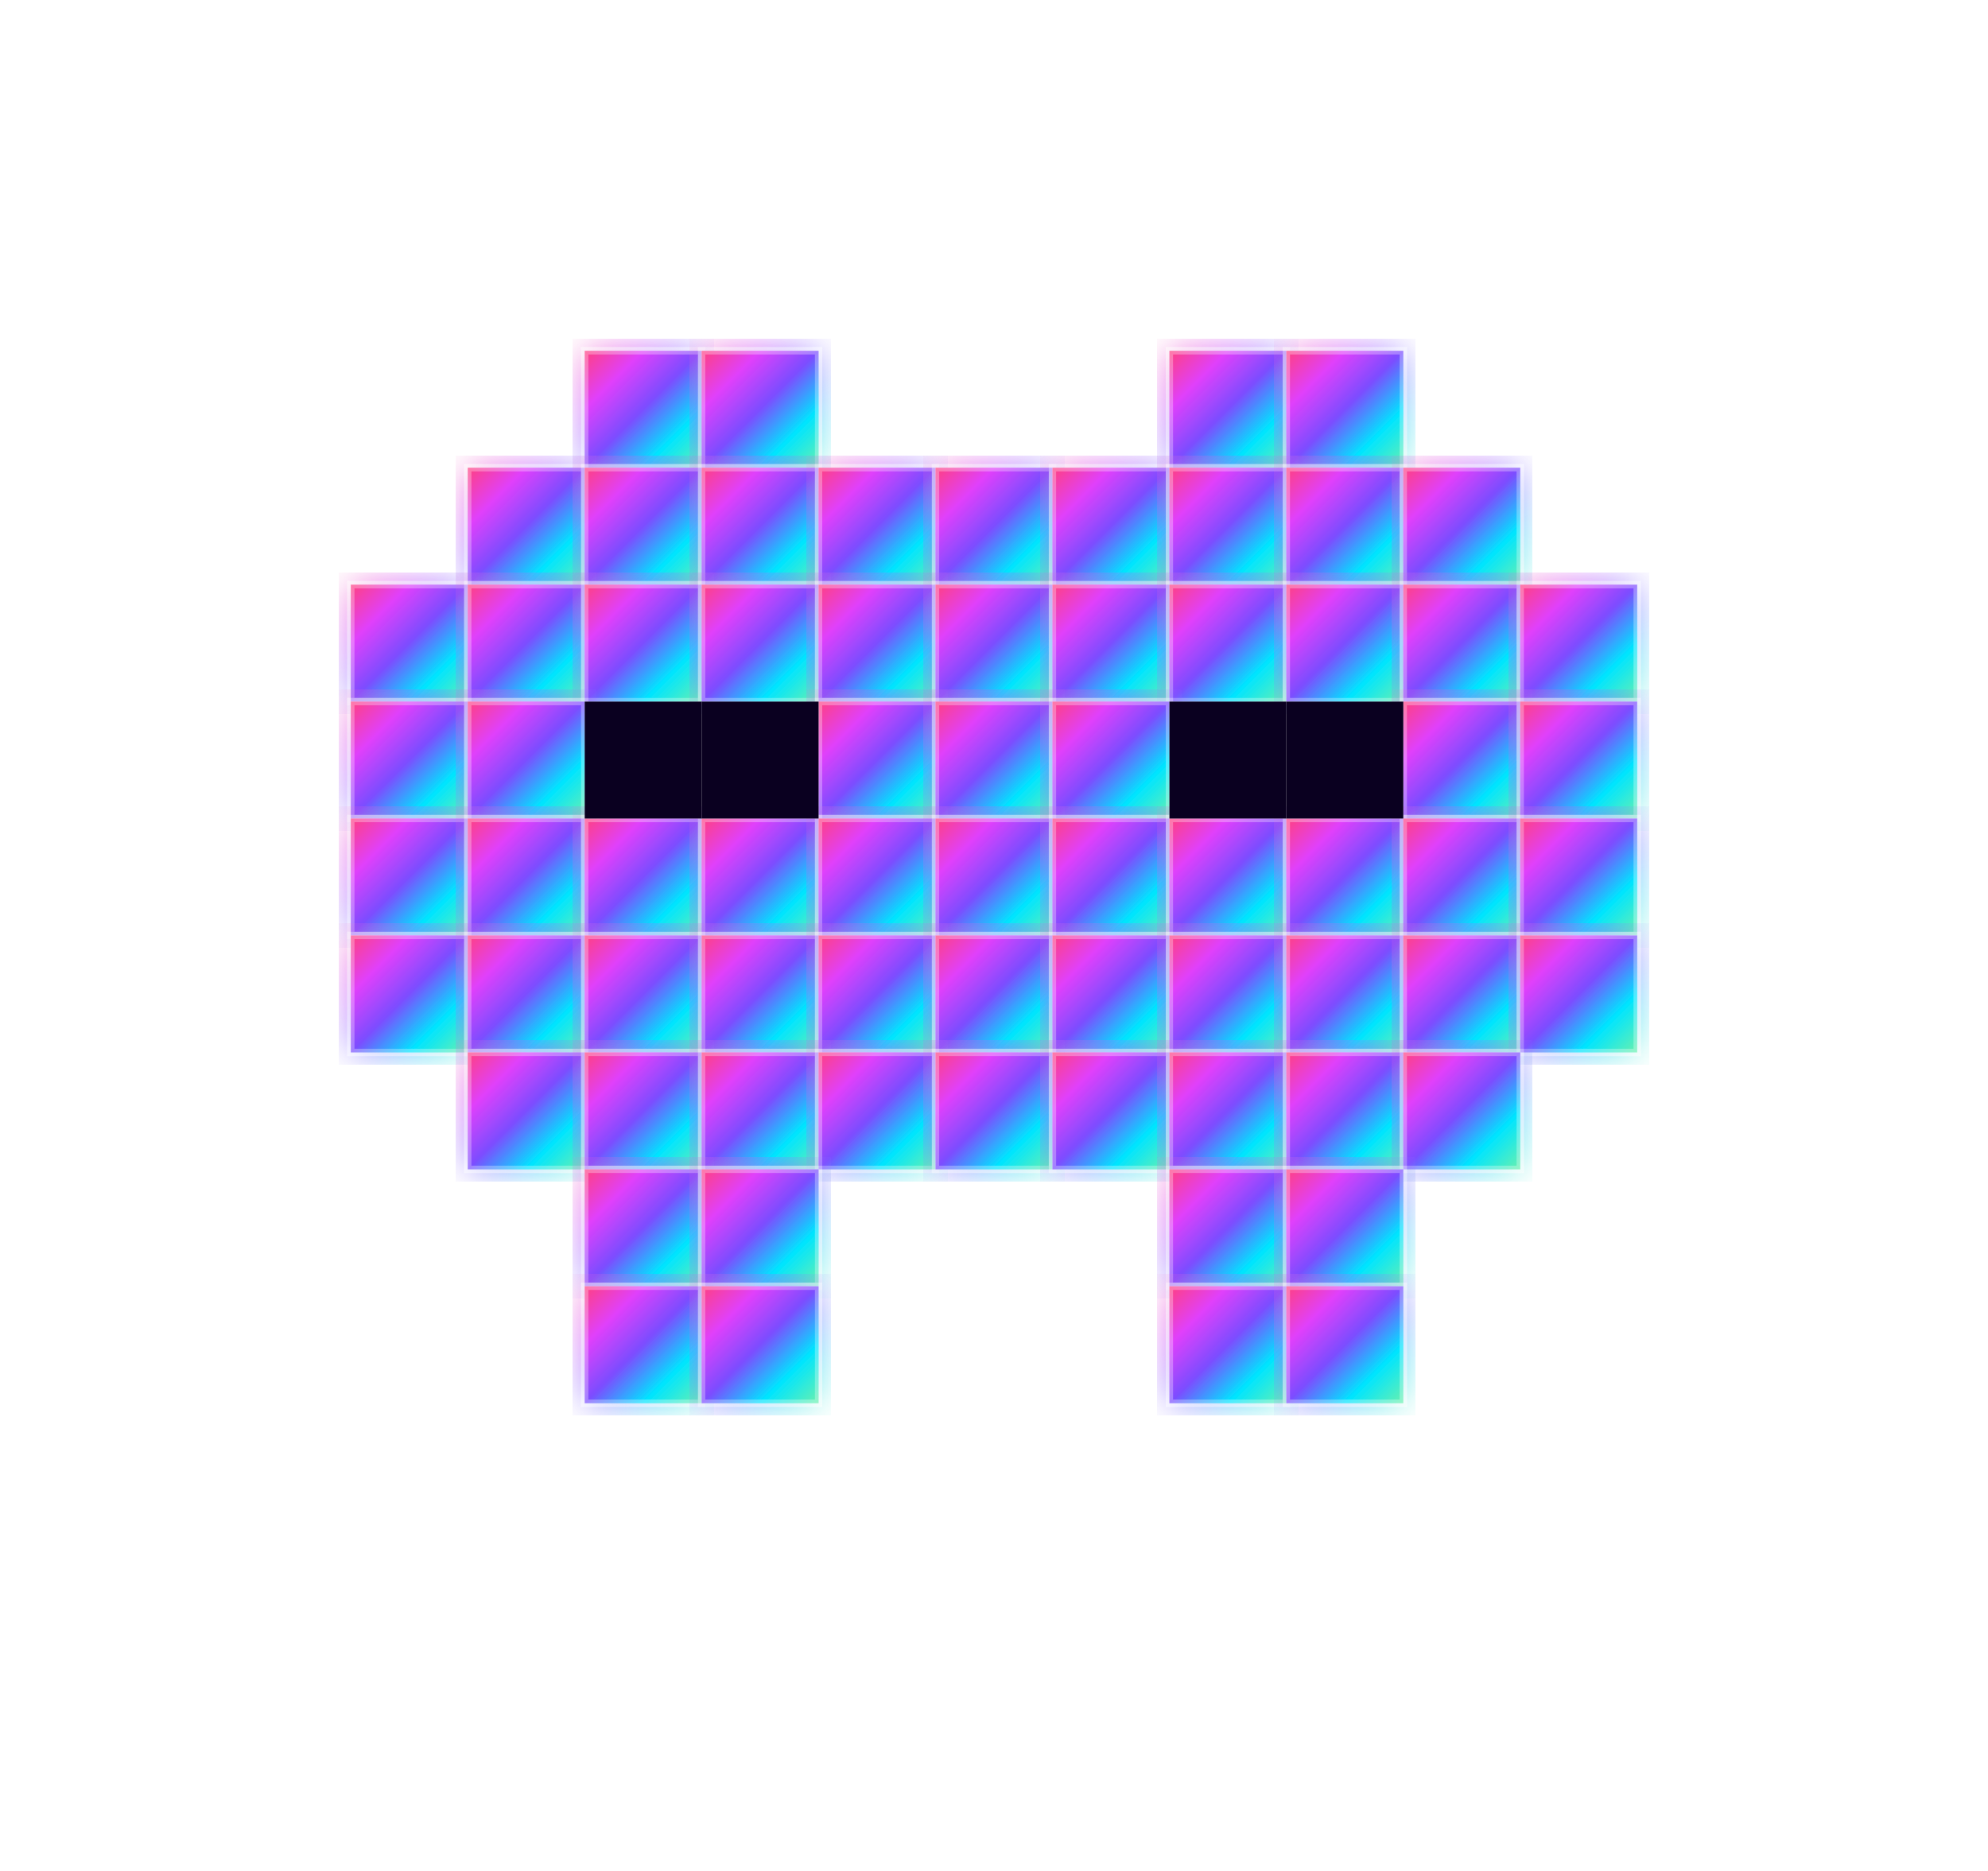
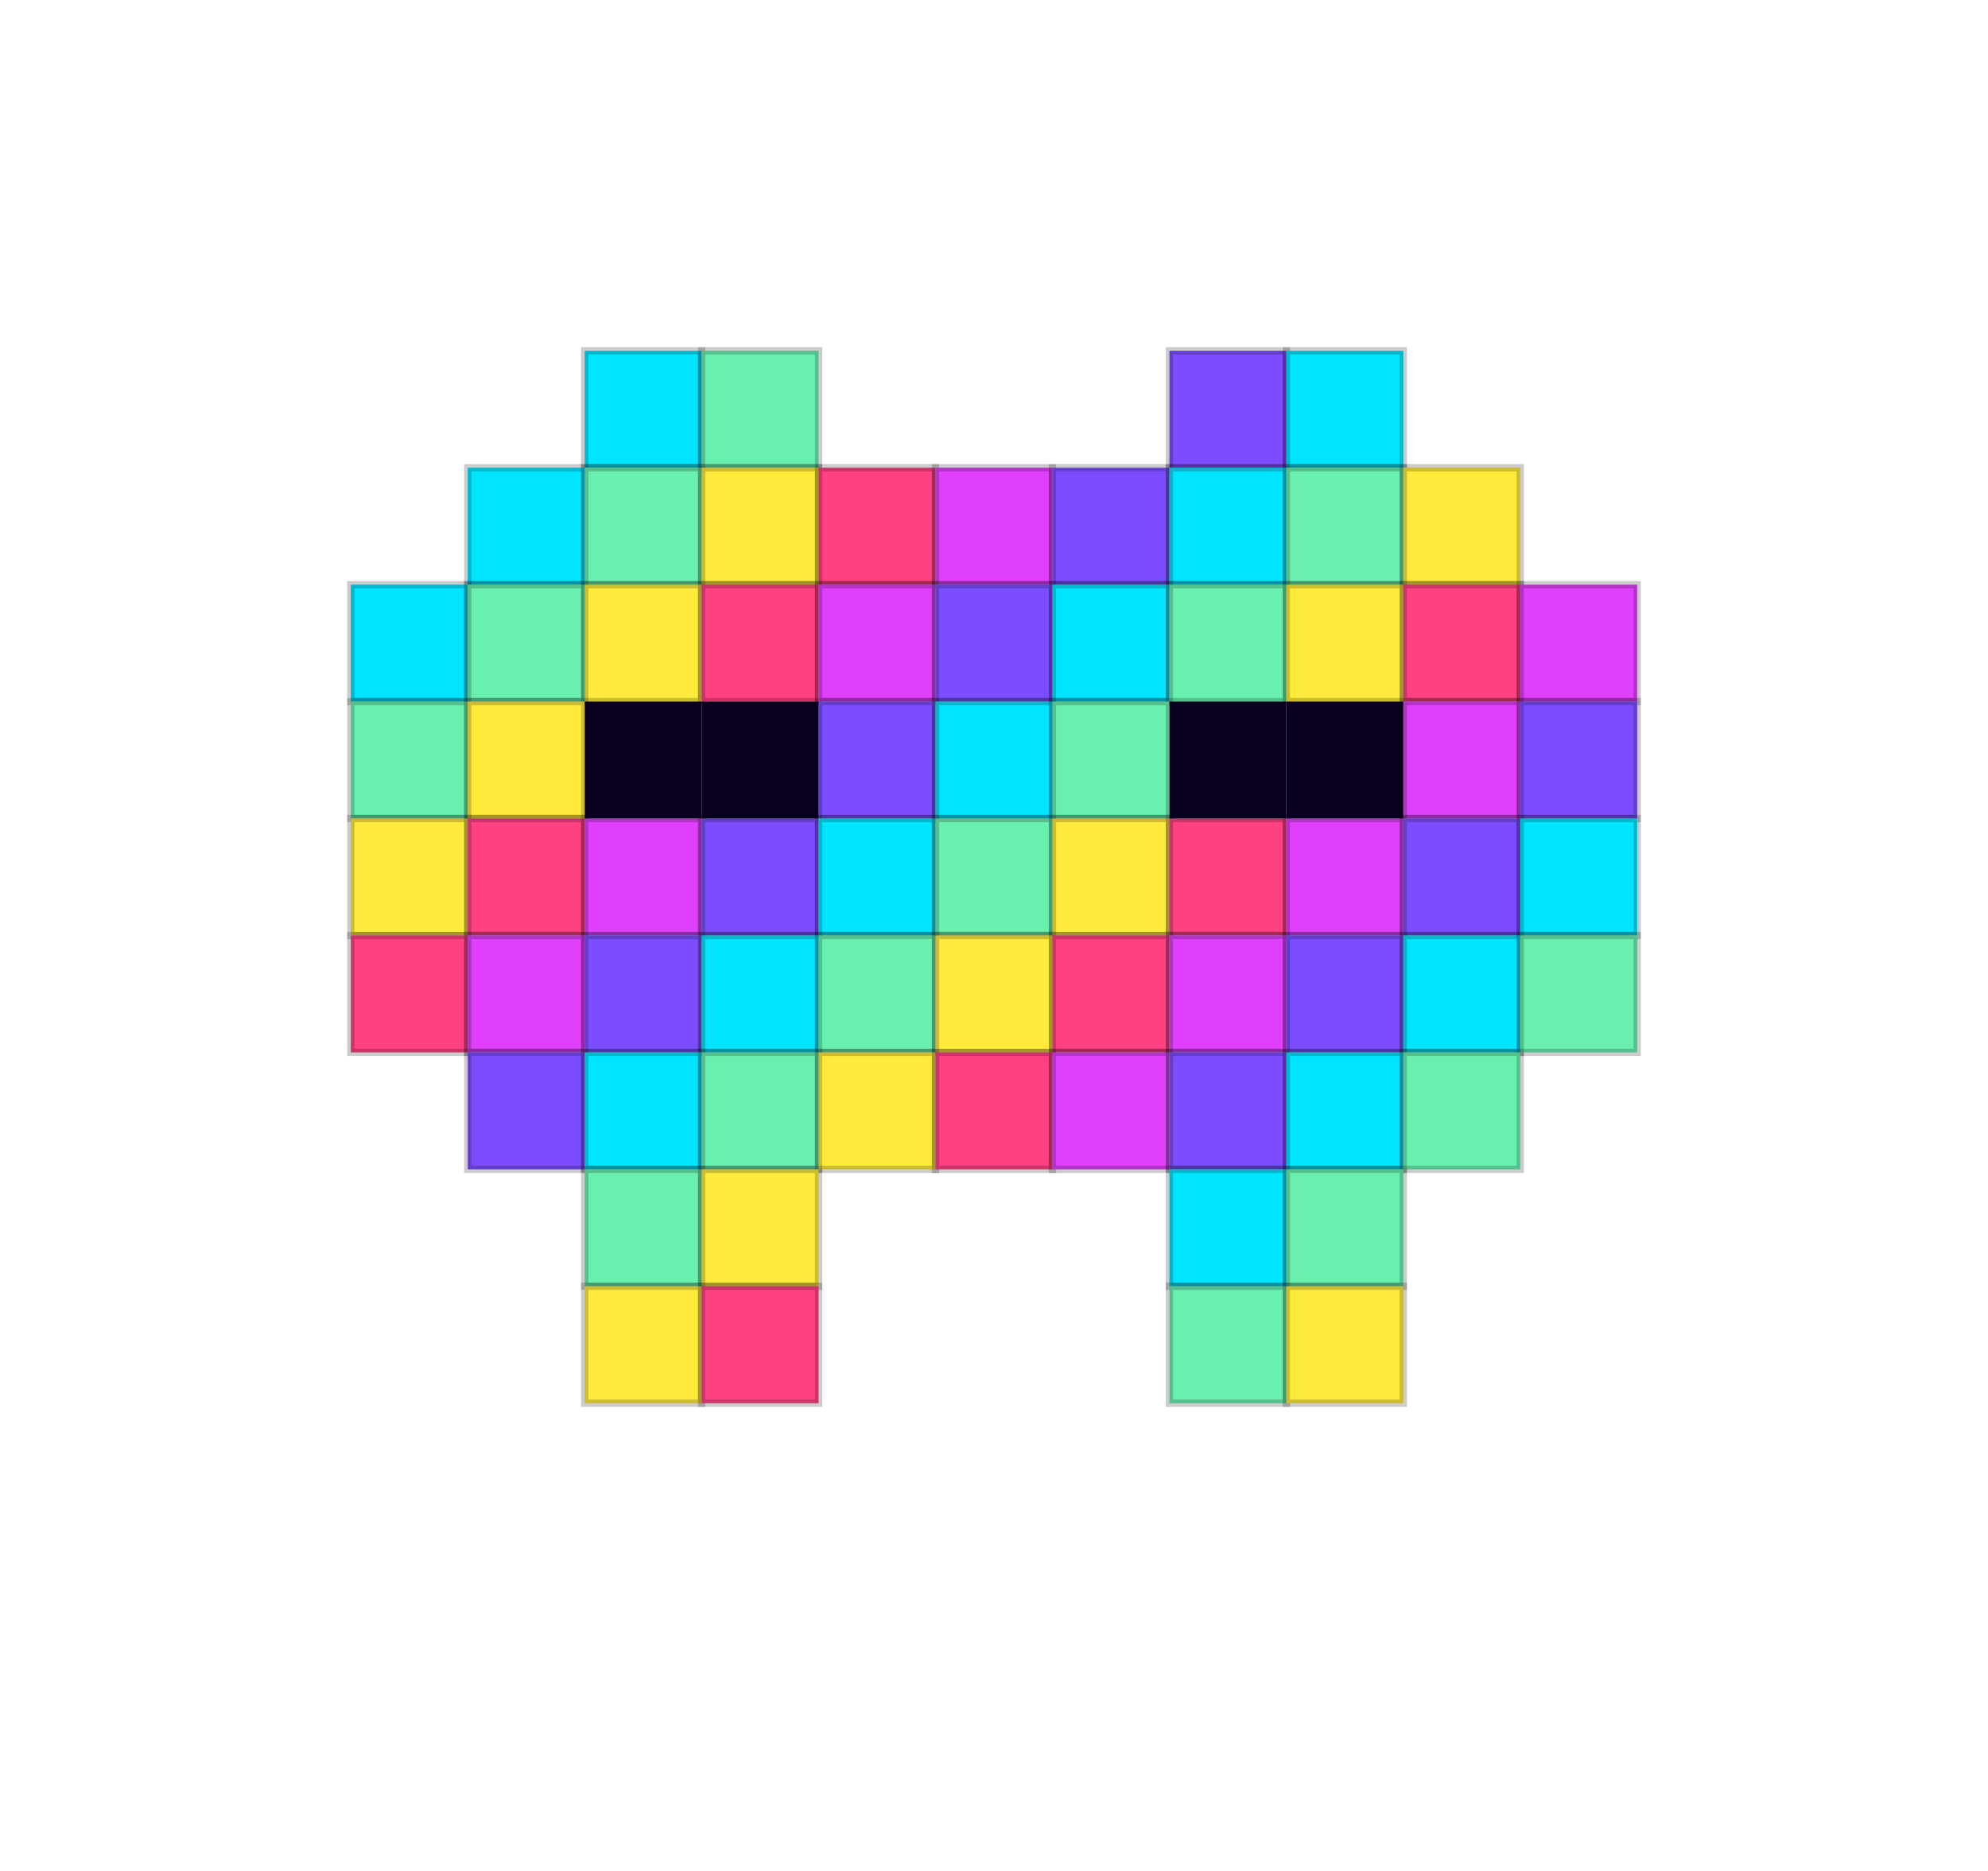
<svg xmlns="http://www.w3.org/2000/svg" viewBox="0 0 136 128" width="136" height="128">
  <defs>
    <linearGradient id="hl" x1="0" y1="0" x2="1" y2="1">
-       <stop offset="0%" stop-color="#ff4081">
-         <animate attributeName="stop-color" values="#ff4081;#e040fb;#7c4dff;#00e5ff;#69f0ae;#ffeb3b;#ff4081" dur="4s" repeatCount="indefinite" />
-       </stop>
-       <stop offset="25%" stop-color="#e040fb">
-         <animate attributeName="stop-color" values="#e040fb;#7c4dff;#00e5ff;#69f0ae;#ffeb3b;#ff4081;#e040fb" dur="4s" repeatCount="indefinite" />
-       </stop>
-       <stop offset="50%" stop-color="#7c4dff">
-         <animate attributeName="stop-color" values="#7c4dff;#00e5ff;#69f0ae;#ffeb3b;#ff4081;#e040fb;#7c4dff" dur="4s" repeatCount="indefinite" />
-       </stop>
-       <stop offset="75%" stop-color="#00e5ff">
-         <animate attributeName="stop-color" values="#00e5ff;#69f0ae;#ffeb3b;#ff4081;#e040fb;#7c4dff;#00e5ff" dur="4s" repeatCount="indefinite" />
-       </stop>
-       <stop offset="100%" stop-color="#69f0ae">
-         <animate attributeName="stop-color" values="#69f0ae;#ffeb3b;#ff4081;#e040fb;#7c4dff;#00e5ff;#69f0ae" dur="4s" repeatCount="indefinite" />
-       </stop>
+       <stop offset="0%" stop-color="#ff4081" />
+       <stop offset="25%" stop-color="#e040fb" />
+       <stop offset="50%" stop-color="#7c4dff" />
+       <stop offset="75%" stop-color="#00e5ff" />
+       <stop offset="100%" stop-color="#69f0ae" />
    </linearGradient>
-     <filter id="hlg">
-       <feGaussianBlur in="SourceGraphic" stdDeviation="1.5" result="b" />
-       <feMerge>
-         <feMergeNode in="b" />
-         <feMergeNode in="SourceGraphic" />
-       </feMerge>
-     </filter>
  </defs>
-   <style>@keyframes breathe{0%,100%{transform:scale(1)}50%{transform:scale(1.02)}}#mascot{animation:breathe 3s ease-in-out infinite;transform-origin:68px 56px;}</style>
-   <g id="mascot">
-     <g id="body">
-       <rect x="40" y="24" width="8" height="8" fill="url(#hl)" stroke="rgba(255,255,255,0.3)" stroke-width="0.5" filter="url(#hlg)" />
-       <rect x="48" y="24" width="8" height="8" fill="url(#hl)" stroke="rgba(255,255,255,0.3)" stroke-width="0.5" filter="url(#hlg)" />
-       <rect x="80" y="24" width="8" height="8" fill="url(#hl)" stroke="rgba(255,255,255,0.3)" stroke-width="0.5" filter="url(#hlg)" />
-       <rect x="88" y="24" width="8" height="8" fill="url(#hl)" stroke="rgba(255,255,255,0.3)" stroke-width="0.5" filter="url(#hlg)" />
-       <rect x="32" y="32" width="8" height="8" fill="url(#hl)" stroke="rgba(255,255,255,0.3)" stroke-width="0.5" filter="url(#hlg)" />
-       <rect x="40" y="32" width="8" height="8" fill="url(#hl)" stroke="rgba(255,255,255,0.3)" stroke-width="0.5" filter="url(#hlg)" />
-       <rect x="48" y="32" width="8" height="8" fill="url(#hl)" stroke="rgba(255,255,255,0.3)" stroke-width="0.5" filter="url(#hlg)" />
-       <rect x="56" y="32" width="8" height="8" fill="url(#hl)" stroke="rgba(255,255,255,0.3)" stroke-width="0.5" filter="url(#hlg)" />
-       <rect x="64" y="32" width="8" height="8" fill="url(#hl)" stroke="rgba(255,255,255,0.3)" stroke-width="0.5" filter="url(#hlg)" />
-       <rect x="72" y="32" width="8" height="8" fill="url(#hl)" stroke="rgba(255,255,255,0.3)" stroke-width="0.5" filter="url(#hlg)" />
-       <rect x="80" y="32" width="8" height="8" fill="url(#hl)" stroke="rgba(255,255,255,0.3)" stroke-width="0.5" filter="url(#hlg)" />
-       <rect x="88" y="32" width="8" height="8" fill="url(#hl)" stroke="rgba(255,255,255,0.3)" stroke-width="0.5" filter="url(#hlg)" />
-       <rect x="96" y="32" width="8" height="8" fill="url(#hl)" stroke="rgba(255,255,255,0.3)" stroke-width="0.5" filter="url(#hlg)" />
-       <rect x="24" y="40" width="8" height="8" fill="url(#hl)" stroke="rgba(255,255,255,0.3)" stroke-width="0.5" filter="url(#hlg)" />
-       <rect x="32" y="40" width="8" height="8" fill="url(#hl)" stroke="rgba(255,255,255,0.3)" stroke-width="0.5" filter="url(#hlg)" />
-       <rect x="40" y="40" width="8" height="8" fill="url(#hl)" stroke="rgba(255,255,255,0.3)" stroke-width="0.5" filter="url(#hlg)" />
-       <rect x="48" y="40" width="8" height="8" fill="url(#hl)" stroke="rgba(255,255,255,0.3)" stroke-width="0.5" filter="url(#hlg)" />
-       <rect x="56" y="40" width="8" height="8" fill="url(#hl)" stroke="rgba(255,255,255,0.3)" stroke-width="0.5" filter="url(#hlg)" />
-       <rect x="64" y="40" width="8" height="8" fill="url(#hl)" stroke="rgba(255,255,255,0.3)" stroke-width="0.5" filter="url(#hlg)" />
-       <rect x="72" y="40" width="8" height="8" fill="url(#hl)" stroke="rgba(255,255,255,0.3)" stroke-width="0.5" filter="url(#hlg)" />
-       <rect x="80" y="40" width="8" height="8" fill="url(#hl)" stroke="rgba(255,255,255,0.3)" stroke-width="0.5" filter="url(#hlg)" />
-       <rect x="88" y="40" width="8" height="8" fill="url(#hl)" stroke="rgba(255,255,255,0.3)" stroke-width="0.5" filter="url(#hlg)" />
-       <rect x="96" y="40" width="8" height="8" fill="url(#hl)" stroke="rgba(255,255,255,0.3)" stroke-width="0.5" filter="url(#hlg)" />
-       <rect x="104" y="40" width="8" height="8" fill="url(#hl)" stroke="rgba(255,255,255,0.3)" stroke-width="0.5" filter="url(#hlg)" />
-       <rect x="24" y="48" width="8" height="8" fill="url(#hl)" stroke="rgba(255,255,255,0.3)" stroke-width="0.5" filter="url(#hlg)" />
-       <rect x="32" y="48" width="8" height="8" fill="url(#hl)" stroke="rgba(255,255,255,0.3)" stroke-width="0.5" filter="url(#hlg)" />
-       <rect x="56" y="48" width="8" height="8" fill="url(#hl)" stroke="rgba(255,255,255,0.3)" stroke-width="0.5" filter="url(#hlg)" />
-       <rect x="64" y="48" width="8" height="8" fill="url(#hl)" stroke="rgba(255,255,255,0.3)" stroke-width="0.5" filter="url(#hlg)" />
-       <rect x="72" y="48" width="8" height="8" fill="url(#hl)" stroke="rgba(255,255,255,0.3)" stroke-width="0.5" filter="url(#hlg)" />
-       <rect x="96" y="48" width="8" height="8" fill="url(#hl)" stroke="rgba(255,255,255,0.3)" stroke-width="0.5" filter="url(#hlg)" />
-       <rect x="104" y="48" width="8" height="8" fill="url(#hl)" stroke="rgba(255,255,255,0.3)" stroke-width="0.5" filter="url(#hlg)" />
-       <rect x="24" y="56" width="8" height="8" fill="url(#hl)" stroke="rgba(255,255,255,0.3)" stroke-width="0.5" filter="url(#hlg)" />
-       <rect x="32" y="56" width="8" height="8" fill="url(#hl)" stroke="rgba(255,255,255,0.3)" stroke-width="0.5" filter="url(#hlg)" />
-       <rect x="40" y="56" width="8" height="8" fill="url(#hl)" stroke="rgba(255,255,255,0.3)" stroke-width="0.5" filter="url(#hlg)" />
-       <rect x="48" y="56" width="8" height="8" fill="url(#hl)" stroke="rgba(255,255,255,0.3)" stroke-width="0.5" filter="url(#hlg)" />
-       <rect x="56" y="56" width="8" height="8" fill="url(#hl)" stroke="rgba(255,255,255,0.3)" stroke-width="0.5" filter="url(#hlg)" />
-       <rect x="64" y="56" width="8" height="8" fill="url(#hl)" stroke="rgba(255,255,255,0.3)" stroke-width="0.5" filter="url(#hlg)" />
-       <rect x="72" y="56" width="8" height="8" fill="url(#hl)" stroke="rgba(255,255,255,0.3)" stroke-width="0.5" filter="url(#hlg)" />
-       <rect x="80" y="56" width="8" height="8" fill="url(#hl)" stroke="rgba(255,255,255,0.3)" stroke-width="0.5" filter="url(#hlg)" />
-       <rect x="88" y="56" width="8" height="8" fill="url(#hl)" stroke="rgba(255,255,255,0.3)" stroke-width="0.5" filter="url(#hlg)" />
-       <rect x="96" y="56" width="8" height="8" fill="url(#hl)" stroke="rgba(255,255,255,0.3)" stroke-width="0.5" filter="url(#hlg)" />
-       <rect x="104" y="56" width="8" height="8" fill="url(#hl)" stroke="rgba(255,255,255,0.3)" stroke-width="0.5" filter="url(#hlg)" />
-       <rect x="24" y="64" width="8" height="8" fill="url(#hl)" stroke="rgba(255,255,255,0.3)" stroke-width="0.5" filter="url(#hlg)" />
-       <rect x="32" y="64" width="8" height="8" fill="url(#hl)" stroke="rgba(255,255,255,0.3)" stroke-width="0.5" filter="url(#hlg)" />
-       <rect x="40" y="64" width="8" height="8" fill="url(#hl)" stroke="rgba(255,255,255,0.3)" stroke-width="0.5" filter="url(#hlg)" />
-       <rect x="48" y="64" width="8" height="8" fill="url(#hl)" stroke="rgba(255,255,255,0.3)" stroke-width="0.5" filter="url(#hlg)" />
-       <rect x="56" y="64" width="8" height="8" fill="url(#hl)" stroke="rgba(255,255,255,0.3)" stroke-width="0.5" filter="url(#hlg)" />
-       <rect x="64" y="64" width="8" height="8" fill="url(#hl)" stroke="rgba(255,255,255,0.3)" stroke-width="0.5" filter="url(#hlg)" />
-       <rect x="72" y="64" width="8" height="8" fill="url(#hl)" stroke="rgba(255,255,255,0.3)" stroke-width="0.5" filter="url(#hlg)" />
-       <rect x="80" y="64" width="8" height="8" fill="url(#hl)" stroke="rgba(255,255,255,0.3)" stroke-width="0.5" filter="url(#hlg)" />
-       <rect x="88" y="64" width="8" height="8" fill="url(#hl)" stroke="rgba(255,255,255,0.3)" stroke-width="0.5" filter="url(#hlg)" />
-       <rect x="96" y="64" width="8" height="8" fill="url(#hl)" stroke="rgba(255,255,255,0.3)" stroke-width="0.5" filter="url(#hlg)" />
-       <rect x="104" y="64" width="8" height="8" fill="url(#hl)" stroke="rgba(255,255,255,0.3)" stroke-width="0.5" filter="url(#hlg)" />
-       <rect x="32" y="72" width="8" height="8" fill="url(#hl)" stroke="rgba(255,255,255,0.3)" stroke-width="0.5" filter="url(#hlg)" />
-       <rect x="40" y="72" width="8" height="8" fill="url(#hl)" stroke="rgba(255,255,255,0.3)" stroke-width="0.5" filter="url(#hlg)" />
-       <rect x="48" y="72" width="8" height="8" fill="url(#hl)" stroke="rgba(255,255,255,0.3)" stroke-width="0.5" filter="url(#hlg)" />
-       <rect x="56" y="72" width="8" height="8" fill="url(#hl)" stroke="rgba(255,255,255,0.3)" stroke-width="0.5" filter="url(#hlg)" />
-       <rect x="64" y="72" width="8" height="8" fill="url(#hl)" stroke="rgba(255,255,255,0.3)" stroke-width="0.5" filter="url(#hlg)" />
-       <rect x="72" y="72" width="8" height="8" fill="url(#hl)" stroke="rgba(255,255,255,0.3)" stroke-width="0.5" filter="url(#hlg)" />
-       <rect x="80" y="72" width="8" height="8" fill="url(#hl)" stroke="rgba(255,255,255,0.3)" stroke-width="0.5" filter="url(#hlg)" />
-       <rect x="88" y="72" width="8" height="8" fill="url(#hl)" stroke="rgba(255,255,255,0.3)" stroke-width="0.5" filter="url(#hlg)" />
-       <rect x="96" y="72" width="8" height="8" fill="url(#hl)" stroke="rgba(255,255,255,0.3)" stroke-width="0.5" filter="url(#hlg)" />
-       <rect x="40" y="80" width="8" height="8" fill="url(#hl)" stroke="rgba(255,255,255,0.3)" stroke-width="0.5" filter="url(#hlg)" />
-       <rect x="48" y="80" width="8" height="8" fill="url(#hl)" stroke="rgba(255,255,255,0.3)" stroke-width="0.5" filter="url(#hlg)" />
-       <rect x="80" y="80" width="8" height="8" fill="url(#hl)" stroke="rgba(255,255,255,0.3)" stroke-width="0.5" filter="url(#hlg)" />
-       <rect x="88" y="80" width="8" height="8" fill="url(#hl)" stroke="rgba(255,255,255,0.3)" stroke-width="0.5" filter="url(#hlg)" />
-       <rect x="40" y="88" width="8" height="8" fill="url(#hl)" stroke="rgba(255,255,255,0.3)" stroke-width="0.5" filter="url(#hlg)" />
-       <rect x="48" y="88" width="8" height="8" fill="url(#hl)" stroke="rgba(255,255,255,0.3)" stroke-width="0.5" filter="url(#hlg)" />
-       <rect x="80" y="88" width="8" height="8" fill="url(#hl)" stroke="rgba(255,255,255,0.3)" stroke-width="0.5" filter="url(#hlg)" />
-       <rect x="88" y="88" width="8" height="8" fill="url(#hl)" stroke="rgba(255,255,255,0.3)" stroke-width="0.5" filter="url(#hlg)" />
-     </g>
-     <g id="eyes">
-       <rect x="40" y="48" width="8" height="8" fill="#0a0020" />
-       <rect x="48" y="48" width="8" height="8" fill="#0a0020" />
-       <rect x="80" y="48" width="8" height="8" fill="#0a0020" />
-       <rect x="88" y="48" width="8" height="8" fill="#0a0020" />
+   <g transform="translate(68,56)">
+     <g id="mascot">
+       <animateTransform attributeName="transform" type="scale" values="1;1.015;1" dur="3s" repeatCount="indefinite" />
+       <g transform="translate(-68,-56)">
+         <g id="body">
+           <rect x="40" y="24" width="8" height="8" fill="#00e5ff" stroke="#000" stroke-opacity="0.2" stroke-width="0.5">
+             <animate attributeName="fill" values="#00e5ff;#69f0ae;#ffeb3b;#ff4081;#e040fb;#7c4dff;#00e5ff" dur="4s" begin="0.18s" repeatCount="indefinite" />
+           </rect>
+           <rect x="48" y="24" width="8" height="8" fill="#69f0ae" stroke="#000" stroke-opacity="0.2" stroke-width="0.5">
+             <animate attributeName="fill" values="#69f0ae;#ffeb3b;#ff4081;#e040fb;#7c4dff;#00e5ff;#69f0ae" dur="4s" begin="0.24s" repeatCount="indefinite" />
+           </rect>
+           <rect x="80" y="24" width="8" height="8" fill="#7c4dff" stroke="#000" stroke-opacity="0.2" stroke-width="0.5">
+             <animate attributeName="fill" values="#7c4dff;#00e5ff;#69f0ae;#ffeb3b;#ff4081;#e040fb;#7c4dff" dur="4s" begin="0.48s" repeatCount="indefinite" />
+           </rect>
+           <rect x="88" y="24" width="8" height="8" fill="#00e5ff" stroke="#000" stroke-opacity="0.2" stroke-width="0.5">
+             <animate attributeName="fill" values="#00e5ff;#69f0ae;#ffeb3b;#ff4081;#e040fb;#7c4dff;#00e5ff" dur="4s" begin="0.54s" repeatCount="indefinite" />
+           </rect>
+           <rect x="32" y="32" width="8" height="8" fill="#00e5ff" stroke="#000" stroke-opacity="0.2" stroke-width="0.5">
+             <animate attributeName="fill" values="#00e5ff;#69f0ae;#ffeb3b;#ff4081;#e040fb;#7c4dff;#00e5ff" dur="4s" begin="0.18s" repeatCount="indefinite" />
+           </rect>
+           <rect x="40" y="32" width="8" height="8" fill="#69f0ae" stroke="#000" stroke-opacity="0.2" stroke-width="0.5">
+             <animate attributeName="fill" values="#69f0ae;#ffeb3b;#ff4081;#e040fb;#7c4dff;#00e5ff;#69f0ae" dur="4s" begin="0.24s" repeatCount="indefinite" />
+           </rect>
+           <rect x="48" y="32" width="8" height="8" fill="#ffeb3b" stroke="#000" stroke-opacity="0.2" stroke-width="0.5">
+             <animate attributeName="fill" values="#ffeb3b;#ff4081;#e040fb;#7c4dff;#00e5ff;#69f0ae;#ffeb3b" dur="4s" begin="0.30s" repeatCount="indefinite" />
+           </rect>
+           <rect x="56" y="32" width="8" height="8" fill="#ff4081" stroke="#000" stroke-opacity="0.2" stroke-width="0.5">
+             <animate attributeName="fill" values="#ff4081;#e040fb;#7c4dff;#00e5ff;#69f0ae;#ffeb3b;#ff4081" dur="4s" begin="0.36s" repeatCount="indefinite" />
+           </rect>
+           <rect x="64" y="32" width="8" height="8" fill="#e040fb" stroke="#000" stroke-opacity="0.2" stroke-width="0.5">
+             <animate attributeName="fill" values="#e040fb;#7c4dff;#00e5ff;#69f0ae;#ffeb3b;#ff4081;#e040fb" dur="4s" begin="0.42s" repeatCount="indefinite" />
+           </rect>
+           <rect x="72" y="32" width="8" height="8" fill="#7c4dff" stroke="#000" stroke-opacity="0.2" stroke-width="0.5">
+             <animate attributeName="fill" values="#7c4dff;#00e5ff;#69f0ae;#ffeb3b;#ff4081;#e040fb;#7c4dff" dur="4s" begin="0.48s" repeatCount="indefinite" />
+           </rect>
+           <rect x="80" y="32" width="8" height="8" fill="#00e5ff" stroke="#000" stroke-opacity="0.2" stroke-width="0.5">
+             <animate attributeName="fill" values="#00e5ff;#69f0ae;#ffeb3b;#ff4081;#e040fb;#7c4dff;#00e5ff" dur="4s" begin="0.54s" repeatCount="indefinite" />
+           </rect>
+           <rect x="88" y="32" width="8" height="8" fill="#69f0ae" stroke="#000" stroke-opacity="0.2" stroke-width="0.5">
+             <animate attributeName="fill" values="#69f0ae;#ffeb3b;#ff4081;#e040fb;#7c4dff;#00e5ff;#69f0ae" dur="4s" begin="0.60s" repeatCount="indefinite" />
+           </rect>
+           <rect x="96" y="32" width="8" height="8" fill="#ffeb3b" stroke="#000" stroke-opacity="0.2" stroke-width="0.5">
+             <animate attributeName="fill" values="#ffeb3b;#ff4081;#e040fb;#7c4dff;#00e5ff;#69f0ae;#ffeb3b" dur="4s" begin="0.66s" repeatCount="indefinite" />
+           </rect>
+           <rect x="24" y="40" width="8" height="8" fill="#00e5ff" stroke="#000" stroke-opacity="0.2" stroke-width="0.5">
+             <animate attributeName="fill" values="#00e5ff;#69f0ae;#ffeb3b;#ff4081;#e040fb;#7c4dff;#00e5ff" dur="4s" begin="0.18s" repeatCount="indefinite" />
+           </rect>
+           <rect x="32" y="40" width="8" height="8" fill="#69f0ae" stroke="#000" stroke-opacity="0.2" stroke-width="0.5">
+             <animate attributeName="fill" values="#69f0ae;#ffeb3b;#ff4081;#e040fb;#7c4dff;#00e5ff;#69f0ae" dur="4s" begin="0.24s" repeatCount="indefinite" />
+           </rect>
+           <rect x="40" y="40" width="8" height="8" fill="#ffeb3b" stroke="#000" stroke-opacity="0.2" stroke-width="0.5">
+             <animate attributeName="fill" values="#ffeb3b;#ff4081;#e040fb;#7c4dff;#00e5ff;#69f0ae;#ffeb3b" dur="4s" begin="0.30s" repeatCount="indefinite" />
+           </rect>
+           <rect x="48" y="40" width="8" height="8" fill="#ff4081" stroke="#000" stroke-opacity="0.2" stroke-width="0.5">
+             <animate attributeName="fill" values="#ff4081;#e040fb;#7c4dff;#00e5ff;#69f0ae;#ffeb3b;#ff4081" dur="4s" begin="0.36s" repeatCount="indefinite" />
+           </rect>
+           <rect x="56" y="40" width="8" height="8" fill="#e040fb" stroke="#000" stroke-opacity="0.2" stroke-width="0.5">
+             <animate attributeName="fill" values="#e040fb;#7c4dff;#00e5ff;#69f0ae;#ffeb3b;#ff4081;#e040fb" dur="4s" begin="0.42s" repeatCount="indefinite" />
+           </rect>
+           <rect x="64" y="40" width="8" height="8" fill="#7c4dff" stroke="#000" stroke-opacity="0.2" stroke-width="0.5">
+             <animate attributeName="fill" values="#7c4dff;#00e5ff;#69f0ae;#ffeb3b;#ff4081;#e040fb;#7c4dff" dur="4s" begin="0.48s" repeatCount="indefinite" />
+           </rect>
+           <rect x="72" y="40" width="8" height="8" fill="#00e5ff" stroke="#000" stroke-opacity="0.2" stroke-width="0.5">
+             <animate attributeName="fill" values="#00e5ff;#69f0ae;#ffeb3b;#ff4081;#e040fb;#7c4dff;#00e5ff" dur="4s" begin="0.54s" repeatCount="indefinite" />
+           </rect>
+           <rect x="80" y="40" width="8" height="8" fill="#69f0ae" stroke="#000" stroke-opacity="0.2" stroke-width="0.5">
+             <animate attributeName="fill" values="#69f0ae;#ffeb3b;#ff4081;#e040fb;#7c4dff;#00e5ff;#69f0ae" dur="4s" begin="0.60s" repeatCount="indefinite" />
+           </rect>
+           <rect x="88" y="40" width="8" height="8" fill="#ffeb3b" stroke="#000" stroke-opacity="0.2" stroke-width="0.5">
+             <animate attributeName="fill" values="#ffeb3b;#ff4081;#e040fb;#7c4dff;#00e5ff;#69f0ae;#ffeb3b" dur="4s" begin="0.66s" repeatCount="indefinite" />
+           </rect>
+           <rect x="96" y="40" width="8" height="8" fill="#ff4081" stroke="#000" stroke-opacity="0.2" stroke-width="0.5">
+             <animate attributeName="fill" values="#ff4081;#e040fb;#7c4dff;#00e5ff;#69f0ae;#ffeb3b;#ff4081" dur="4s" begin="0.72s" repeatCount="indefinite" />
+           </rect>
+           <rect x="104" y="40" width="8" height="8" fill="#e040fb" stroke="#000" stroke-opacity="0.2" stroke-width="0.5">
+             <animate attributeName="fill" values="#e040fb;#7c4dff;#00e5ff;#69f0ae;#ffeb3b;#ff4081;#e040fb" dur="4s" begin="0.78s" repeatCount="indefinite" />
+           </rect>
+           <rect x="24" y="48" width="8" height="8" fill="#69f0ae" stroke="#000" stroke-opacity="0.2" stroke-width="0.5">
+             <animate attributeName="fill" values="#69f0ae;#ffeb3b;#ff4081;#e040fb;#7c4dff;#00e5ff;#69f0ae" dur="4s" begin="0.24s" repeatCount="indefinite" />
+           </rect>
+           <rect x="32" y="48" width="8" height="8" fill="#ffeb3b" stroke="#000" stroke-opacity="0.2" stroke-width="0.5">
+             <animate attributeName="fill" values="#ffeb3b;#ff4081;#e040fb;#7c4dff;#00e5ff;#69f0ae;#ffeb3b" dur="4s" begin="0.30s" repeatCount="indefinite" />
+           </rect>
+           <rect x="56" y="48" width="8" height="8" fill="#7c4dff" stroke="#000" stroke-opacity="0.2" stroke-width="0.5">
+             <animate attributeName="fill" values="#7c4dff;#00e5ff;#69f0ae;#ffeb3b;#ff4081;#e040fb;#7c4dff" dur="4s" begin="0.48s" repeatCount="indefinite" />
+           </rect>
+           <rect x="64" y="48" width="8" height="8" fill="#00e5ff" stroke="#000" stroke-opacity="0.2" stroke-width="0.5">
+             <animate attributeName="fill" values="#00e5ff;#69f0ae;#ffeb3b;#ff4081;#e040fb;#7c4dff;#00e5ff" dur="4s" begin="0.54s" repeatCount="indefinite" />
+           </rect>
+           <rect x="72" y="48" width="8" height="8" fill="#69f0ae" stroke="#000" stroke-opacity="0.2" stroke-width="0.5">
+             <animate attributeName="fill" values="#69f0ae;#ffeb3b;#ff4081;#e040fb;#7c4dff;#00e5ff;#69f0ae" dur="4s" begin="0.60s" repeatCount="indefinite" />
+           </rect>
+           <rect x="96" y="48" width="8" height="8" fill="#e040fb" stroke="#000" stroke-opacity="0.2" stroke-width="0.5">
+             <animate attributeName="fill" values="#e040fb;#7c4dff;#00e5ff;#69f0ae;#ffeb3b;#ff4081;#e040fb" dur="4s" begin="0.78s" repeatCount="indefinite" />
+           </rect>
+           <rect x="104" y="48" width="8" height="8" fill="#7c4dff" stroke="#000" stroke-opacity="0.2" stroke-width="0.5">
+             <animate attributeName="fill" values="#7c4dff;#00e5ff;#69f0ae;#ffeb3b;#ff4081;#e040fb;#7c4dff" dur="4s" begin="0.84s" repeatCount="indefinite" />
+           </rect>
+           <rect x="24" y="56" width="8" height="8" fill="#ffeb3b" stroke="#000" stroke-opacity="0.2" stroke-width="0.5">
+             <animate attributeName="fill" values="#ffeb3b;#ff4081;#e040fb;#7c4dff;#00e5ff;#69f0ae;#ffeb3b" dur="4s" begin="0.30s" repeatCount="indefinite" />
+           </rect>
+           <rect x="32" y="56" width="8" height="8" fill="#ff4081" stroke="#000" stroke-opacity="0.2" stroke-width="0.5">
+             <animate attributeName="fill" values="#ff4081;#e040fb;#7c4dff;#00e5ff;#69f0ae;#ffeb3b;#ff4081" dur="4s" begin="0.36s" repeatCount="indefinite" />
+           </rect>
+           <rect x="40" y="56" width="8" height="8" fill="#e040fb" stroke="#000" stroke-opacity="0.2" stroke-width="0.5">
+             <animate attributeName="fill" values="#e040fb;#7c4dff;#00e5ff;#69f0ae;#ffeb3b;#ff4081;#e040fb" dur="4s" begin="0.42s" repeatCount="indefinite" />
+           </rect>
+           <rect x="48" y="56" width="8" height="8" fill="#7c4dff" stroke="#000" stroke-opacity="0.2" stroke-width="0.5">
+             <animate attributeName="fill" values="#7c4dff;#00e5ff;#69f0ae;#ffeb3b;#ff4081;#e040fb;#7c4dff" dur="4s" begin="0.48s" repeatCount="indefinite" />
+           </rect>
+           <rect x="56" y="56" width="8" height="8" fill="#00e5ff" stroke="#000" stroke-opacity="0.2" stroke-width="0.5">
+             <animate attributeName="fill" values="#00e5ff;#69f0ae;#ffeb3b;#ff4081;#e040fb;#7c4dff;#00e5ff" dur="4s" begin="0.54s" repeatCount="indefinite" />
+           </rect>
+           <rect x="64" y="56" width="8" height="8" fill="#69f0ae" stroke="#000" stroke-opacity="0.2" stroke-width="0.5">
+             <animate attributeName="fill" values="#69f0ae;#ffeb3b;#ff4081;#e040fb;#7c4dff;#00e5ff;#69f0ae" dur="4s" begin="0.60s" repeatCount="indefinite" />
+           </rect>
+           <rect x="72" y="56" width="8" height="8" fill="#ffeb3b" stroke="#000" stroke-opacity="0.2" stroke-width="0.5">
+             <animate attributeName="fill" values="#ffeb3b;#ff4081;#e040fb;#7c4dff;#00e5ff;#69f0ae;#ffeb3b" dur="4s" begin="0.66s" repeatCount="indefinite" />
+           </rect>
+           <rect x="80" y="56" width="8" height="8" fill="#ff4081" stroke="#000" stroke-opacity="0.2" stroke-width="0.5">
+             <animate attributeName="fill" values="#ff4081;#e040fb;#7c4dff;#00e5ff;#69f0ae;#ffeb3b;#ff4081" dur="4s" begin="0.72s" repeatCount="indefinite" />
+           </rect>
+           <rect x="88" y="56" width="8" height="8" fill="#e040fb" stroke="#000" stroke-opacity="0.2" stroke-width="0.5">
+             <animate attributeName="fill" values="#e040fb;#7c4dff;#00e5ff;#69f0ae;#ffeb3b;#ff4081;#e040fb" dur="4s" begin="0.78s" repeatCount="indefinite" />
+           </rect>
+           <rect x="96" y="56" width="8" height="8" fill="#7c4dff" stroke="#000" stroke-opacity="0.2" stroke-width="0.5">
+             <animate attributeName="fill" values="#7c4dff;#00e5ff;#69f0ae;#ffeb3b;#ff4081;#e040fb;#7c4dff" dur="4s" begin="0.84s" repeatCount="indefinite" />
+           </rect>
+           <rect x="104" y="56" width="8" height="8" fill="#00e5ff" stroke="#000" stroke-opacity="0.2" stroke-width="0.5">
+             <animate attributeName="fill" values="#00e5ff;#69f0ae;#ffeb3b;#ff4081;#e040fb;#7c4dff;#00e5ff" dur="4s" begin="0.90s" repeatCount="indefinite" />
+           </rect>
+           <rect x="24" y="64" width="8" height="8" fill="#ff4081" stroke="#000" stroke-opacity="0.2" stroke-width="0.5">
+             <animate attributeName="fill" values="#ff4081;#e040fb;#7c4dff;#00e5ff;#69f0ae;#ffeb3b;#ff4081" dur="4s" begin="0.36s" repeatCount="indefinite" />
+           </rect>
+           <rect x="32" y="64" width="8" height="8" fill="#e040fb" stroke="#000" stroke-opacity="0.2" stroke-width="0.5">
+             <animate attributeName="fill" values="#e040fb;#7c4dff;#00e5ff;#69f0ae;#ffeb3b;#ff4081;#e040fb" dur="4s" begin="0.42s" repeatCount="indefinite" />
+           </rect>
+           <rect x="40" y="64" width="8" height="8" fill="#7c4dff" stroke="#000" stroke-opacity="0.2" stroke-width="0.5">
+             <animate attributeName="fill" values="#7c4dff;#00e5ff;#69f0ae;#ffeb3b;#ff4081;#e040fb;#7c4dff" dur="4s" begin="0.48s" repeatCount="indefinite" />
+           </rect>
+           <rect x="48" y="64" width="8" height="8" fill="#00e5ff" stroke="#000" stroke-opacity="0.2" stroke-width="0.5">
+             <animate attributeName="fill" values="#00e5ff;#69f0ae;#ffeb3b;#ff4081;#e040fb;#7c4dff;#00e5ff" dur="4s" begin="0.54s" repeatCount="indefinite" />
+           </rect>
+           <rect x="56" y="64" width="8" height="8" fill="#69f0ae" stroke="#000" stroke-opacity="0.2" stroke-width="0.5">
+             <animate attributeName="fill" values="#69f0ae;#ffeb3b;#ff4081;#e040fb;#7c4dff;#00e5ff;#69f0ae" dur="4s" begin="0.60s" repeatCount="indefinite" />
+           </rect>
+           <rect x="64" y="64" width="8" height="8" fill="#ffeb3b" stroke="#000" stroke-opacity="0.2" stroke-width="0.5">
+             <animate attributeName="fill" values="#ffeb3b;#ff4081;#e040fb;#7c4dff;#00e5ff;#69f0ae;#ffeb3b" dur="4s" begin="0.66s" repeatCount="indefinite" />
+           </rect>
+           <rect x="72" y="64" width="8" height="8" fill="#ff4081" stroke="#000" stroke-opacity="0.2" stroke-width="0.5">
+             <animate attributeName="fill" values="#ff4081;#e040fb;#7c4dff;#00e5ff;#69f0ae;#ffeb3b;#ff4081" dur="4s" begin="0.72s" repeatCount="indefinite" />
+           </rect>
+           <rect x="80" y="64" width="8" height="8" fill="#e040fb" stroke="#000" stroke-opacity="0.2" stroke-width="0.5">
+             <animate attributeName="fill" values="#e040fb;#7c4dff;#00e5ff;#69f0ae;#ffeb3b;#ff4081;#e040fb" dur="4s" begin="0.78s" repeatCount="indefinite" />
+           </rect>
+           <rect x="88" y="64" width="8" height="8" fill="#7c4dff" stroke="#000" stroke-opacity="0.2" stroke-width="0.5">
+             <animate attributeName="fill" values="#7c4dff;#00e5ff;#69f0ae;#ffeb3b;#ff4081;#e040fb;#7c4dff" dur="4s" begin="0.84s" repeatCount="indefinite" />
+           </rect>
+           <rect x="96" y="64" width="8" height="8" fill="#00e5ff" stroke="#000" stroke-opacity="0.2" stroke-width="0.5">
+             <animate attributeName="fill" values="#00e5ff;#69f0ae;#ffeb3b;#ff4081;#e040fb;#7c4dff;#00e5ff" dur="4s" begin="0.90s" repeatCount="indefinite" />
+           </rect>
+           <rect x="104" y="64" width="8" height="8" fill="#69f0ae" stroke="#000" stroke-opacity="0.2" stroke-width="0.5">
+             <animate attributeName="fill" values="#69f0ae;#ffeb3b;#ff4081;#e040fb;#7c4dff;#00e5ff;#69f0ae" dur="4s" begin="0.96s" repeatCount="indefinite" />
+           </rect>
+           <rect x="32" y="72" width="8" height="8" fill="#7c4dff" stroke="#000" stroke-opacity="0.2" stroke-width="0.5">
+             <animate attributeName="fill" values="#7c4dff;#00e5ff;#69f0ae;#ffeb3b;#ff4081;#e040fb;#7c4dff" dur="4s" begin="0.48s" repeatCount="indefinite" />
+           </rect>
+           <rect x="40" y="72" width="8" height="8" fill="#00e5ff" stroke="#000" stroke-opacity="0.2" stroke-width="0.5">
+             <animate attributeName="fill" values="#00e5ff;#69f0ae;#ffeb3b;#ff4081;#e040fb;#7c4dff;#00e5ff" dur="4s" begin="0.54s" repeatCount="indefinite" />
+           </rect>
+           <rect x="48" y="72" width="8" height="8" fill="#69f0ae" stroke="#000" stroke-opacity="0.2" stroke-width="0.5">
+             <animate attributeName="fill" values="#69f0ae;#ffeb3b;#ff4081;#e040fb;#7c4dff;#00e5ff;#69f0ae" dur="4s" begin="0.60s" repeatCount="indefinite" />
+           </rect>
+           <rect x="56" y="72" width="8" height="8" fill="#ffeb3b" stroke="#000" stroke-opacity="0.2" stroke-width="0.5">
+             <animate attributeName="fill" values="#ffeb3b;#ff4081;#e040fb;#7c4dff;#00e5ff;#69f0ae;#ffeb3b" dur="4s" begin="0.66s" repeatCount="indefinite" />
+           </rect>
+           <rect x="64" y="72" width="8" height="8" fill="#ff4081" stroke="#000" stroke-opacity="0.2" stroke-width="0.5">
+             <animate attributeName="fill" values="#ff4081;#e040fb;#7c4dff;#00e5ff;#69f0ae;#ffeb3b;#ff4081" dur="4s" begin="0.72s" repeatCount="indefinite" />
+           </rect>
+           <rect x="72" y="72" width="8" height="8" fill="#e040fb" stroke="#000" stroke-opacity="0.2" stroke-width="0.5">
+             <animate attributeName="fill" values="#e040fb;#7c4dff;#00e5ff;#69f0ae;#ffeb3b;#ff4081;#e040fb" dur="4s" begin="0.78s" repeatCount="indefinite" />
+           </rect>
+           <rect x="80" y="72" width="8" height="8" fill="#7c4dff" stroke="#000" stroke-opacity="0.2" stroke-width="0.5">
+             <animate attributeName="fill" values="#7c4dff;#00e5ff;#69f0ae;#ffeb3b;#ff4081;#e040fb;#7c4dff" dur="4s" begin="0.84s" repeatCount="indefinite" />
+           </rect>
+           <rect x="88" y="72" width="8" height="8" fill="#00e5ff" stroke="#000" stroke-opacity="0.2" stroke-width="0.5">
+             <animate attributeName="fill" values="#00e5ff;#69f0ae;#ffeb3b;#ff4081;#e040fb;#7c4dff;#00e5ff" dur="4s" begin="0.90s" repeatCount="indefinite" />
+           </rect>
+           <rect x="96" y="72" width="8" height="8" fill="#69f0ae" stroke="#000" stroke-opacity="0.2" stroke-width="0.5">
+             <animate attributeName="fill" values="#69f0ae;#ffeb3b;#ff4081;#e040fb;#7c4dff;#00e5ff;#69f0ae" dur="4s" begin="0.96s" repeatCount="indefinite" />
+           </rect>
+           <rect x="40" y="80" width="8" height="8" fill="#69f0ae" stroke="#000" stroke-opacity="0.2" stroke-width="0.5">
+             <animate attributeName="fill" values="#69f0ae;#ffeb3b;#ff4081;#e040fb;#7c4dff;#00e5ff;#69f0ae" dur="4s" begin="0.60s" repeatCount="indefinite" />
+           </rect>
+           <rect x="48" y="80" width="8" height="8" fill="#ffeb3b" stroke="#000" stroke-opacity="0.2" stroke-width="0.5">
+             <animate attributeName="fill" values="#ffeb3b;#ff4081;#e040fb;#7c4dff;#00e5ff;#69f0ae;#ffeb3b" dur="4s" begin="0.66s" repeatCount="indefinite" />
+           </rect>
+           <rect x="80" y="80" width="8" height="8" fill="#00e5ff" stroke="#000" stroke-opacity="0.2" stroke-width="0.5">
+             <animate attributeName="fill" values="#00e5ff;#69f0ae;#ffeb3b;#ff4081;#e040fb;#7c4dff;#00e5ff" dur="4s" begin="0.90s" repeatCount="indefinite" />
+           </rect>
+           <rect x="88" y="80" width="8" height="8" fill="#69f0ae" stroke="#000" stroke-opacity="0.2" stroke-width="0.5">
+             <animate attributeName="fill" values="#69f0ae;#ffeb3b;#ff4081;#e040fb;#7c4dff;#00e5ff;#69f0ae" dur="4s" begin="0.96s" repeatCount="indefinite" />
+           </rect>
+           <rect x="40" y="88" width="8" height="8" fill="#ffeb3b" stroke="#000" stroke-opacity="0.2" stroke-width="0.5">
+             <animate attributeName="fill" values="#ffeb3b;#ff4081;#e040fb;#7c4dff;#00e5ff;#69f0ae;#ffeb3b" dur="4s" begin="0.66s" repeatCount="indefinite" />
+           </rect>
+           <rect x="48" y="88" width="8" height="8" fill="#ff4081" stroke="#000" stroke-opacity="0.2" stroke-width="0.5">
+             <animate attributeName="fill" values="#ff4081;#e040fb;#7c4dff;#00e5ff;#69f0ae;#ffeb3b;#ff4081" dur="4s" begin="0.72s" repeatCount="indefinite" />
+           </rect>
+           <rect x="80" y="88" width="8" height="8" fill="#69f0ae" stroke="#000" stroke-opacity="0.2" stroke-width="0.5">
+             <animate attributeName="fill" values="#69f0ae;#ffeb3b;#ff4081;#e040fb;#7c4dff;#00e5ff;#69f0ae" dur="4s" begin="0.96s" repeatCount="indefinite" />
+           </rect>
+           <rect x="88" y="88" width="8" height="8" fill="#ffeb3b" stroke="#000" stroke-opacity="0.2" stroke-width="0.5">
+             <animate attributeName="fill" values="#ffeb3b;#ff4081;#e040fb;#7c4dff;#00e5ff;#69f0ae;#ffeb3b" dur="4s" begin="1.02s" repeatCount="indefinite" />
+           </rect>
+         </g>
+         <g id="eyes">
+           <rect x="40" y="48" width="8" height="8" fill="#0a0020" />
+           <rect x="48" y="48" width="8" height="8" fill="#0a0020" />
+           <rect x="80" y="48" width="8" height="8" fill="#0a0020" />
+           <rect x="88" y="48" width="8" height="8" fill="#0a0020" />
+         </g>
+       </g>
    </g>
  </g>
</svg>
